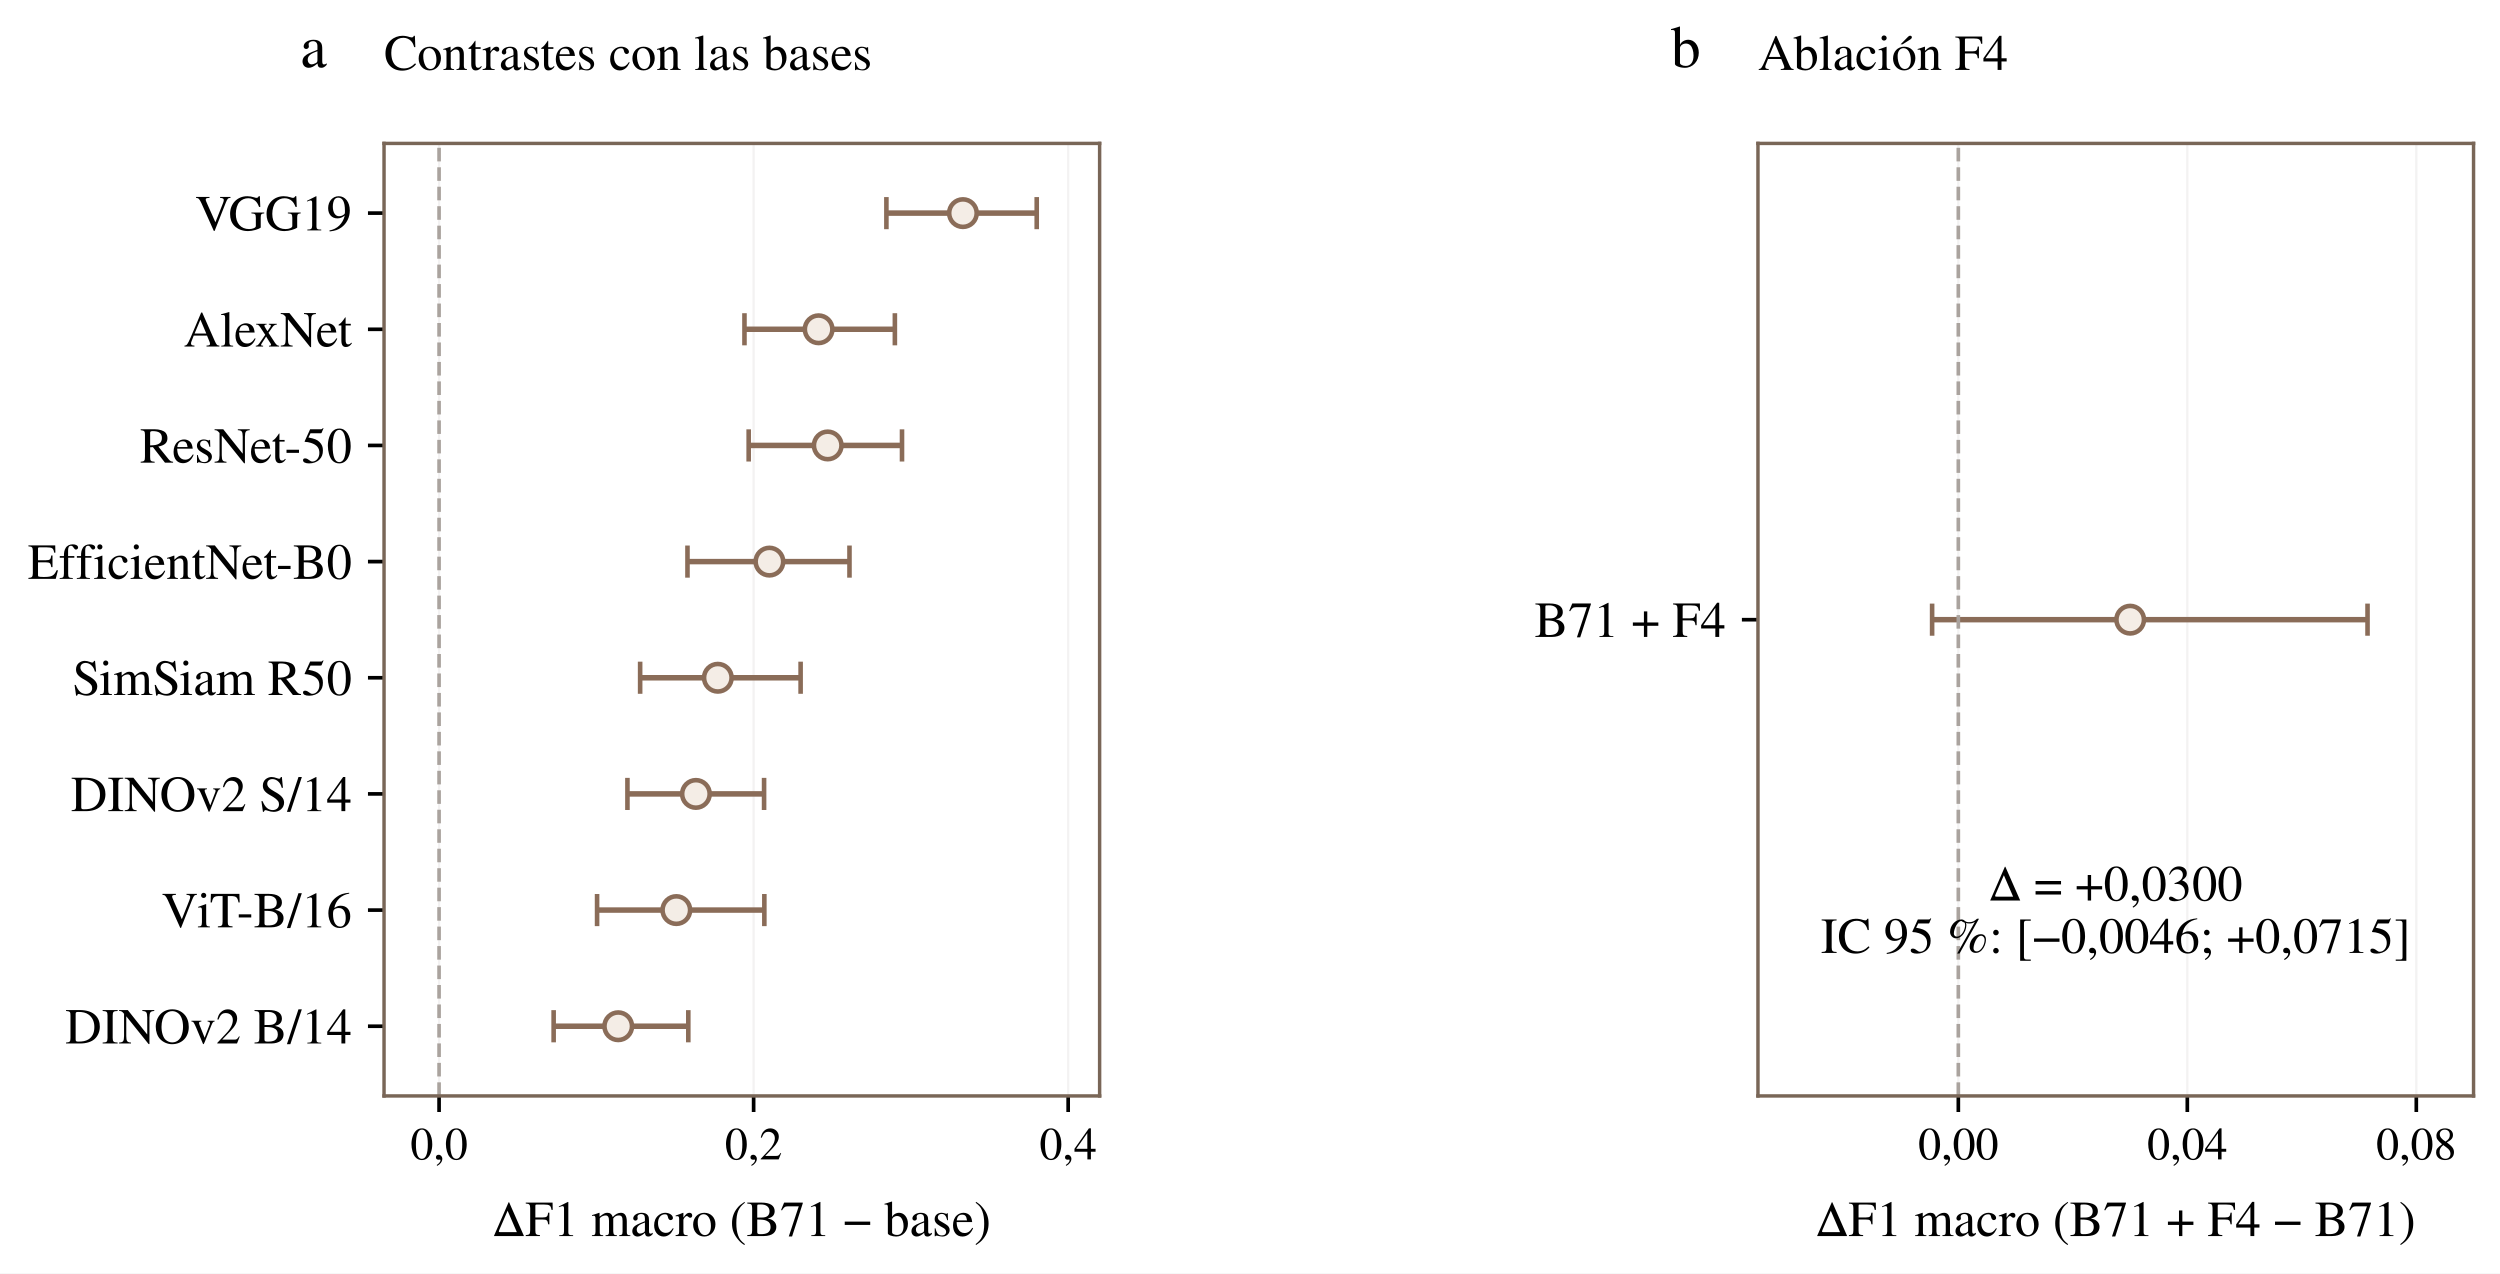
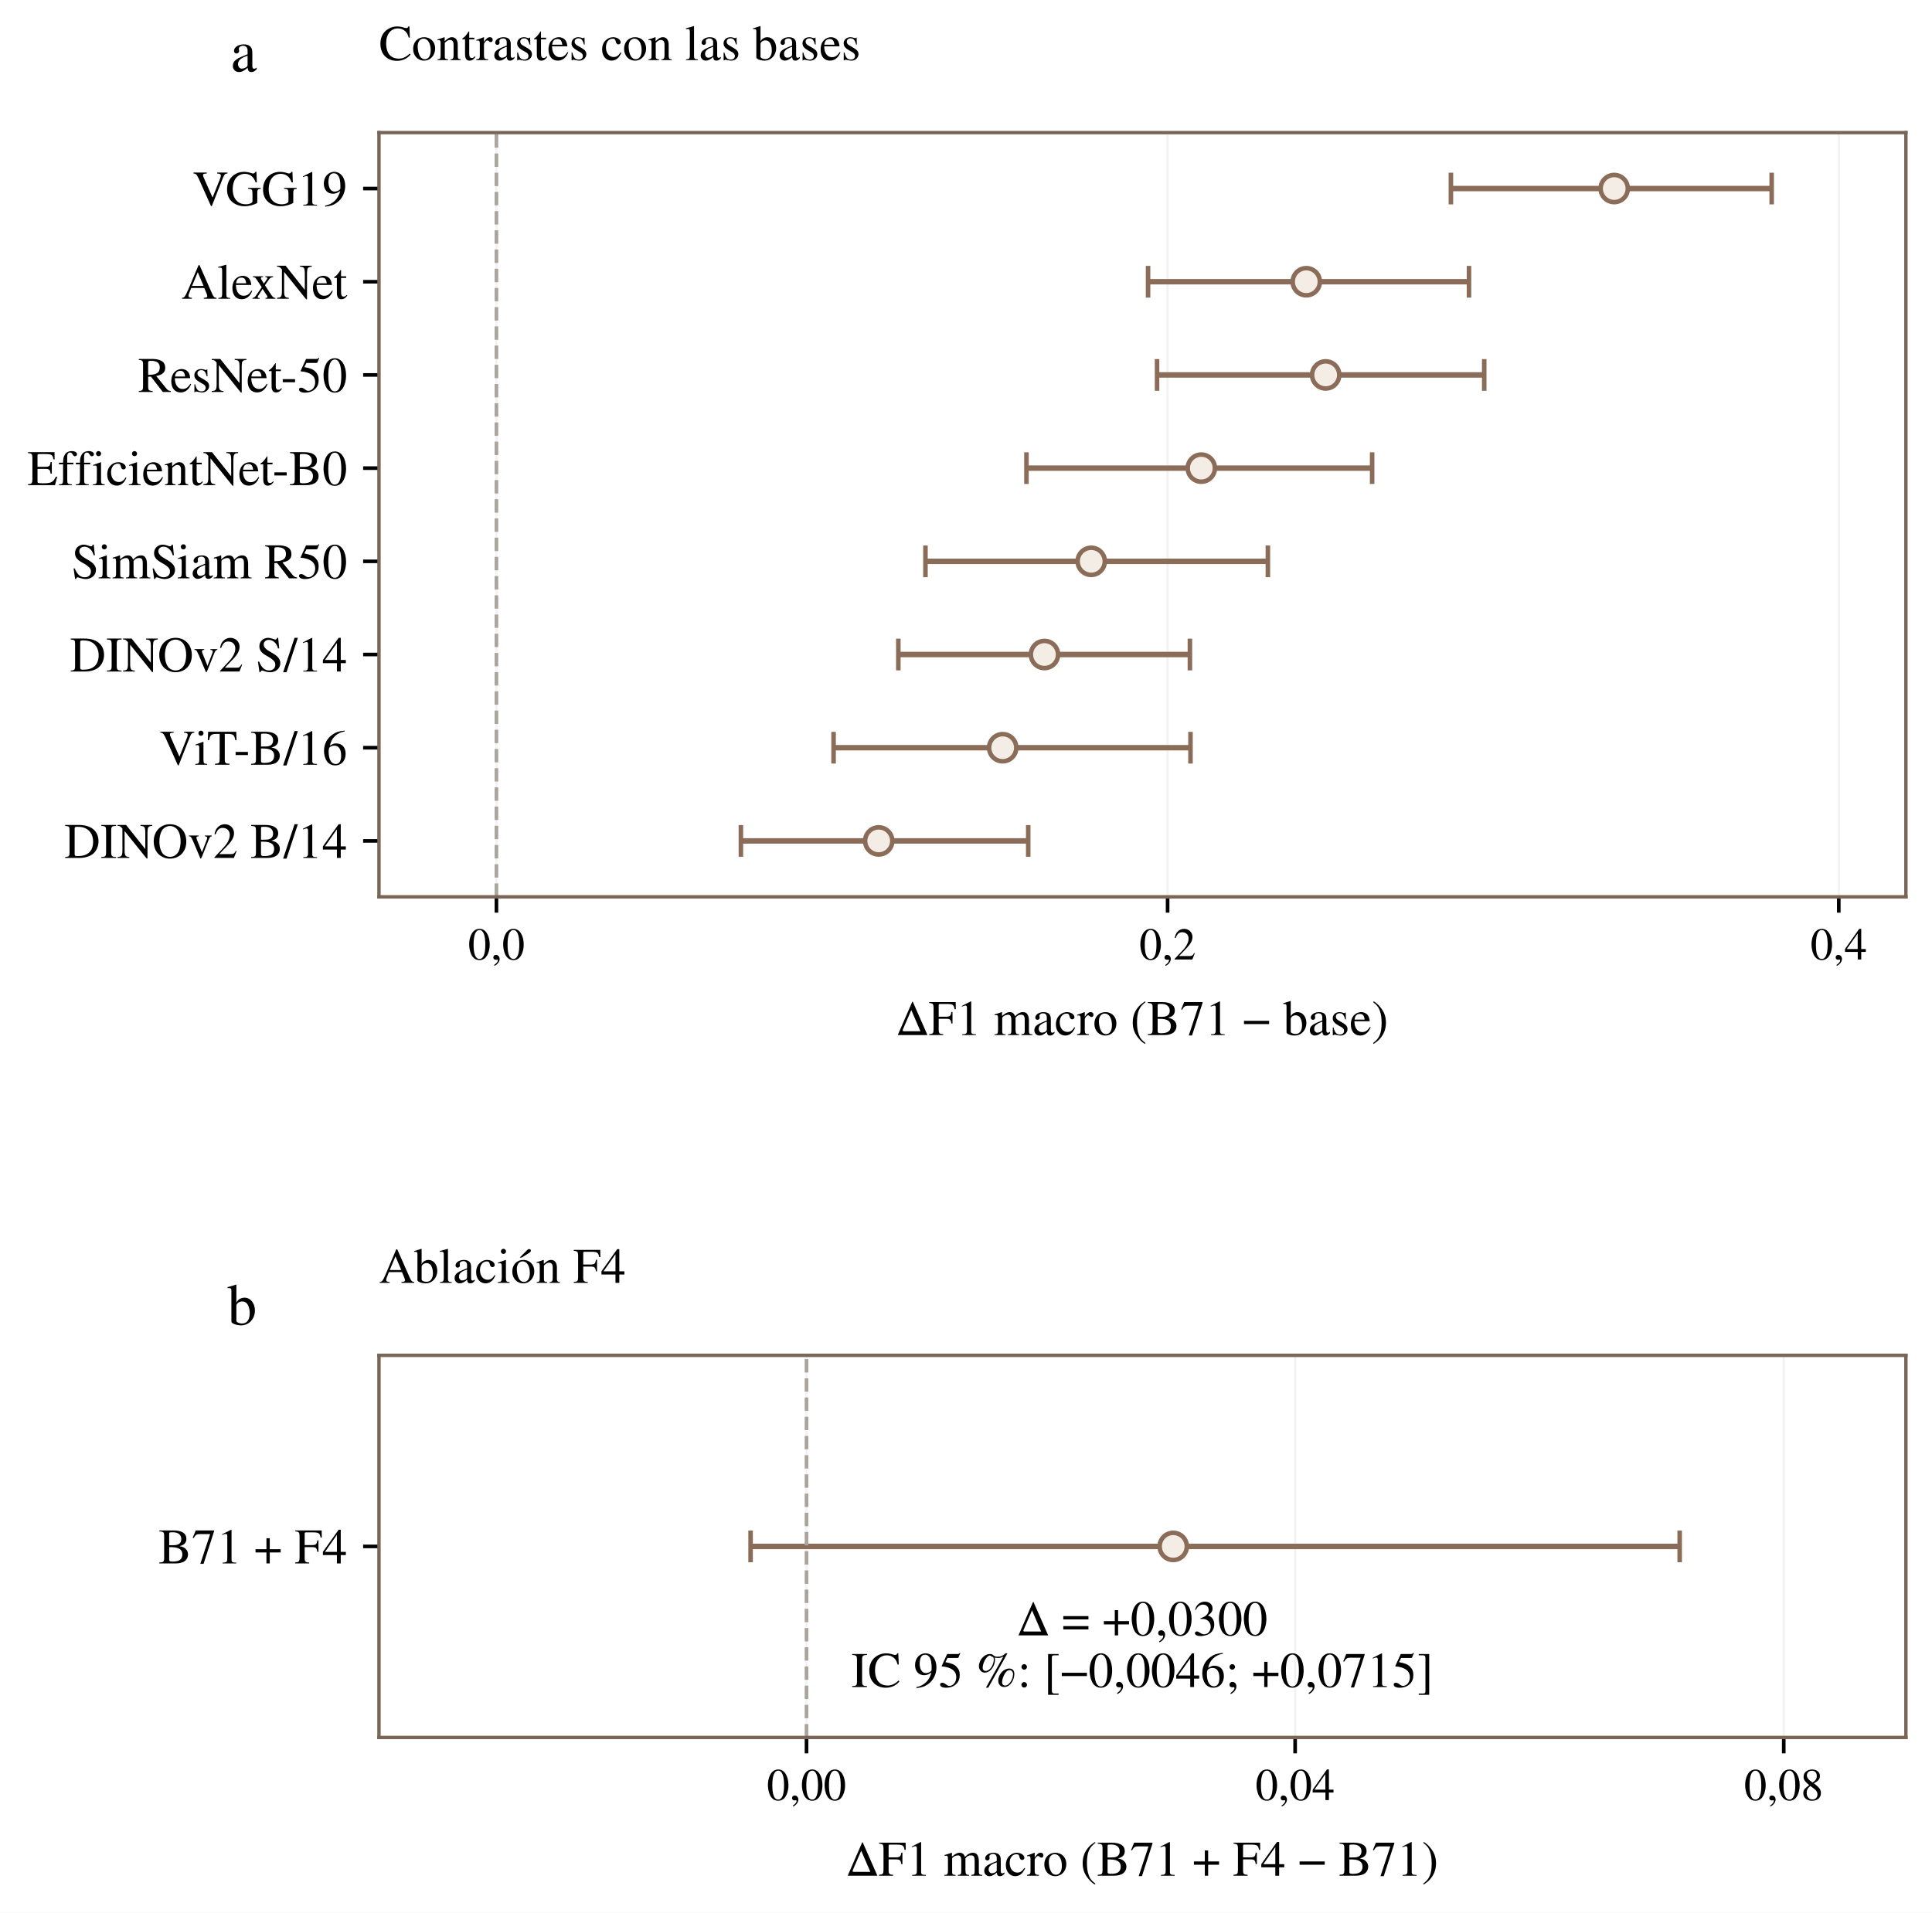
- <svg xmlns="http://www.w3.org/2000/svg" xmlns:xlink="http://www.w3.org/1999/xlink" width="544.433pt" height="277.325pt" viewBox="0 0 544.433 277.325" version="1.1">
+ <svg xmlns="http://www.w3.org/2000/svg" xmlns:xlink="http://www.w3.org/1999/xlink" width="426.353pt" height="422.173pt" viewBox="0 0 426.353 422.173" version="1.1">
  <defs>
    <style type="text/css">*{stroke-linejoin: round; stroke-linecap: butt}</style>
  </defs>
  <g id="figure_1">
    <g id="patch_1">
-       <path d="M 0 277.325  L 544.433 277.325  L 544.433 0  L 0 0  z " style="fill: #ffffff" />
+       <path d="M 0 422.173  L 426.353 422.173  L 426.353 0  L 0 0  z " style="fill: #ffffff" />
    </g>
    <g id="axes_1">
      <g id="patch_2">
-         <path d="M 83.633 238.665  L 239.468 238.665  L 239.468 31.233  L 83.633 31.233  z " style="fill: #ffffff" />
+         <path d="M 83.633 197.958  L 420.593 197.958  L 420.593 29.273  L 83.633 29.273  z " style="fill: #ffffff" />
      </g>
      <g id="matplotlib.axis_1">
        <g id="xtick_1">
          <g id="line2d_1">
-             <path d="M 95.62 238.665  L 95.62 31.233  " clip-path="url(#p6ddae86ec6)" style="fill: none; stroke: #aaa39e; stroke-opacity: 0.14; stroke-width: 0.5; stroke-linecap: square" />
+             <path d="M 109.553 197.958  L 109.553 29.273  " clip-path="url(#pa8dec1ca74)" style="fill: none; stroke: #aaa39e; stroke-opacity: 0.14; stroke-width: 0.5; stroke-linecap: square" />
          </g>
          <g id="line2d_2">
            <defs>
-               <path id="m6a534d8142" d="M 0 0  L 0 3.5  " style="stroke: #000000; stroke-width: 0.8" />
+               <path id="m7abff35913" d="M 0 0  L 0 3.5  " style="stroke: #000000; stroke-width: 0.8" />
            </defs>
            <g>
-               <use xlink:href="#m6a534d8142" x="95.62" y="238.665" style="stroke: #000000; stroke-width: 0.8" />
+               <use xlink:href="#m7abff35913" x="109.553" y="197.958" style="stroke: #000000; stroke-width: 0.8" />
            </g>
          </g>
          <g id="text_1">
-             <text style="font-size: 10px; font-family: 'Nimbus Roman'; text-anchor: middle" x="95.62" y="252.495" transform="rotate(-0 95.62001 252.4948)">0,0</text>
+             <text style="font-size: 10px; font-family: 'Nimbus Roman'; text-anchor: middle" x="109.553" y="211.788" transform="rotate(-0 109.5527 211.7881)">0,0</text>
          </g>
        </g>
        <g id="xtick_2">
          <g id="line2d_3">
-             <path d="M 164.119 238.665  L 164.119 31.233  " clip-path="url(#p6ddae86ec6)" style="fill: none; stroke: #aaa39e; stroke-opacity: 0.14; stroke-width: 0.5; stroke-linecap: square" />
+             <path d="M 257.667 197.958  L 257.667 29.273  " clip-path="url(#pa8dec1ca74)" style="fill: none; stroke: #aaa39e; stroke-opacity: 0.14; stroke-width: 0.5; stroke-linecap: square" />
          </g>
          <g id="line2d_4">
            <g>
-               <use xlink:href="#m6a534d8142" x="164.119" y="238.665" style="stroke: #000000; stroke-width: 0.8" />
+               <use xlink:href="#m7abff35913" x="257.667" y="197.958" style="stroke: #000000; stroke-width: 0.8" />
            </g>
          </g>
          <g id="text_2">
-             <text style="font-size: 10px; font-family: 'Nimbus Roman'; text-anchor: middle" x="164.119" y="252.495" transform="rotate(-0 164.1192 252.4948)">0,2</text>
+             <text style="font-size: 10px; font-family: 'Nimbus Roman'; text-anchor: middle" x="257.667" y="211.788" transform="rotate(-0 257.6669 211.7881)">0,2</text>
          </g>
        </g>
        <g id="xtick_3">
          <g id="line2d_5">
-             <path d="M 232.618 238.665  L 232.618 31.233  " clip-path="url(#p6ddae86ec6)" style="fill: none; stroke: #aaa39e; stroke-opacity: 0.14; stroke-width: 0.5; stroke-linecap: square" />
+             <path d="M 405.781 197.958  L 405.781 29.273  " clip-path="url(#pa8dec1ca74)" style="fill: none; stroke: #aaa39e; stroke-opacity: 0.14; stroke-width: 0.5; stroke-linecap: square" />
          </g>
          <g id="line2d_6">
            <g>
-               <use xlink:href="#m6a534d8142" x="232.618" y="238.665" style="stroke: #000000; stroke-width: 0.8" />
+               <use xlink:href="#m7abff35913" x="405.781" y="197.958" style="stroke: #000000; stroke-width: 0.8" />
            </g>
          </g>
          <g id="text_3">
-             <text style="font-size: 10px; font-family: 'Nimbus Roman'; text-anchor: middle" x="232.618" y="252.495" transform="rotate(-0 232.6184 252.4948)">0,4</text>
+             <text style="font-size: 10px; font-family: 'Nimbus Roman'; text-anchor: middle" x="405.781" y="211.788" transform="rotate(-0 405.7812 211.7881)">0,4</text>
          </g>
        </g>
        <g id="text_4">
-           <text style="font-size: 11px; font-family: 'Nimbus Roman'; text-anchor: middle" x="161.55" y="269.178" transform="rotate(-0 161.5505 269.1778)">ΔF1 macro (B71 − base)</text>
+           <text style="font-size: 11px; font-family: 'Nimbus Roman'; text-anchor: middle" x="252.113" y="228.471" transform="rotate(-0 252.1127 228.471)">ΔF1 macro (B71 − base)</text>
        </g>
      </g>
      <g id="matplotlib.axis_2">
        <g id="ytick_1">
          <g id="line2d_7">
            <defs>
-               <path id="m894a806e6b" d="M 0 0  L -3.5 0  " style="stroke: #000000; stroke-width: 0.8" />
+               <path id="m0ff1f3ee0d" d="M 0 0  L -3.5 0  " style="stroke: #000000; stroke-width: 0.8" />
            </defs>
            <g>
-               <use xlink:href="#m894a806e6b" x="83.633" y="46.411" style="stroke: #000000; stroke-width: 0.8" />
+               <use xlink:href="#m0ff1f3ee0d" x="83.633" y="41.616" style="stroke: #000000; stroke-width: 0.8" />
            </g>
          </g>
          <g id="text_5">
-             <text style="font-size: 11px; font-family: 'Nimbus Roman'; text-anchor: end" x="76.633" y="50.167" transform="rotate(-0 76.63266 50.16743)">VGG19</text>
+             <text style="font-size: 11px; font-family: 'Nimbus Roman'; text-anchor: end" x="76.633" y="45.372" transform="rotate(-0 76.63266 45.37184)">VGG19</text>
          </g>
        </g>
        <g id="ytick_2">
          <g id="line2d_8">
            <g>
-               <use xlink:href="#m894a806e6b" x="83.633" y="71.708" style="stroke: #000000; stroke-width: 0.8" />
+               <use xlink:href="#m0ff1f3ee0d" x="83.633" y="62.187" style="stroke: #000000; stroke-width: 0.8" />
            </g>
          </g>
          <g id="text_6">
-             <text style="font-size: 11px; font-family: 'Nimbus Roman'; text-anchor: end" x="76.633" y="75.464" transform="rotate(-0 76.63266 75.46402)">AlexNet</text>
+             <text style="font-size: 11px; font-family: 'Nimbus Roman'; text-anchor: end" x="76.633" y="65.943" transform="rotate(-0 76.63266 65.94327)">AlexNet</text>
          </g>
        </g>
        <g id="ytick_3">
          <g id="line2d_9">
            <g>
-               <use xlink:href="#m894a806e6b" x="83.633" y="97.004" style="stroke: #000000; stroke-width: 0.8" />
+               <use xlink:href="#m0ff1f3ee0d" x="83.633" y="82.758" style="stroke: #000000; stroke-width: 0.8" />
            </g>
          </g>
          <g id="text_7">
-             <text style="font-size: 11px; font-family: 'Nimbus Roman'; text-anchor: end" x="76.633" y="100.761" transform="rotate(-0 76.63266 100.7606)">ResNet-50</text>
+             <text style="font-size: 11px; font-family: 'Nimbus Roman'; text-anchor: end" x="76.633" y="86.515" transform="rotate(-0 76.63266 86.5147)">ResNet-50</text>
          </g>
        </g>
        <g id="ytick_4">
          <g id="line2d_10">
            <g>
-               <use xlink:href="#m894a806e6b" x="83.633" y="122.301" style="stroke: #000000; stroke-width: 0.8" />
+               <use xlink:href="#m0ff1f3ee0d" x="83.633" y="103.33" style="stroke: #000000; stroke-width: 0.8" />
            </g>
          </g>
          <g id="text_8">
-             <text style="font-size: 11px; font-family: 'Nimbus Roman'; text-anchor: end" x="76.633" y="126.057" transform="rotate(-0 76.63266 126.0572)">EfficientNet-B0</text>
+             <text style="font-size: 11px; font-family: 'Nimbus Roman'; text-anchor: end" x="76.633" y="107.086" transform="rotate(-0 76.63266 107.0861)">EfficientNet-B0</text>
          </g>
        </g>
        <g id="ytick_5">
          <g id="line2d_11">
            <g>
-               <use xlink:href="#m894a806e6b" x="83.633" y="147.597" style="stroke: #000000; stroke-width: 0.8" />
+               <use xlink:href="#m0ff1f3ee0d" x="83.633" y="123.901" style="stroke: #000000; stroke-width: 0.8" />
            </g>
          </g>
          <g id="text_9">
-             <text style="font-size: 11px; font-family: 'Nimbus Roman'; text-anchor: end" x="76.633" y="151.354" transform="rotate(-0 76.63266 151.3538)">SimSiam R50</text>
+             <text style="font-size: 11px; font-family: 'Nimbus Roman'; text-anchor: end" x="76.633" y="127.658" transform="rotate(-0 76.63266 127.6576)">SimSiam R50</text>
          </g>
        </g>
        <g id="ytick_6">
          <g id="line2d_12">
            <g>
-               <use xlink:href="#m894a806e6b" x="83.633" y="172.894" style="stroke: #000000; stroke-width: 0.8" />
+               <use xlink:href="#m0ff1f3ee0d" x="83.633" y="144.473" style="stroke: #000000; stroke-width: 0.8" />
            </g>
          </g>
          <g id="text_10">
-             <text style="font-size: 11px; font-family: 'Nimbus Roman'; text-anchor: end" x="76.633" y="176.65" transform="rotate(-0 76.63266 176.6504)">DINOv2 S/14</text>
+             <text style="font-size: 11px; font-family: 'Nimbus Roman'; text-anchor: end" x="76.633" y="148.229" transform="rotate(-0 76.63266 148.229)">DINOv2 S/14</text>
          </g>
        </g>
        <g id="ytick_7">
          <g id="line2d_13">
            <g>
-               <use xlink:href="#m894a806e6b" x="83.633" y="198.191" style="stroke: #000000; stroke-width: 0.8" />
+               <use xlink:href="#m0ff1f3ee0d" x="83.633" y="165.044" style="stroke: #000000; stroke-width: 0.8" />
            </g>
          </g>
          <g id="text_11">
-             <text style="font-size: 11px; font-family: 'Nimbus Roman'; text-anchor: end" x="76.633" y="201.947" transform="rotate(-0 76.63266 201.9469)">ViT-B/16</text>
+             <text style="font-size: 11px; font-family: 'Nimbus Roman'; text-anchor: end" x="76.633" y="168.8" transform="rotate(-0 76.63266 168.8004)">ViT-B/16</text>
          </g>
        </g>
        <g id="ytick_8">
          <g id="line2d_14">
            <g>
-               <use xlink:href="#m894a806e6b" x="83.633" y="223.487" style="stroke: #000000; stroke-width: 0.8" />
+               <use xlink:href="#m0ff1f3ee0d" x="83.633" y="185.616" style="stroke: #000000; stroke-width: 0.8" />
            </g>
          </g>
          <g id="text_12">
-             <text style="font-size: 11px; font-family: 'Nimbus Roman'; text-anchor: end" x="76.633" y="227.244" transform="rotate(-0 76.63266 227.2435)">DINOv2 B/14</text>
+             <text style="font-size: 11px; font-family: 'Nimbus Roman'; text-anchor: end" x="76.633" y="189.372" transform="rotate(-0 76.63266 189.3718)">DINOv2 B/14</text>
          </g>
        </g>
      </g>
      <g id="LineCollection_1">
-         <path d="M 193.032 46.411  L 225.77 46.411  " clip-path="url(#p6ddae86ec6)" style="fill: none; stroke: #8a6c58; stroke-width: 1.2" />
-         <path d="M 162.125 71.708  L 194.879 71.708  " clip-path="url(#p6ddae86ec6)" style="fill: none; stroke: #8a6c58; stroke-width: 1.2" />
-         <path d="M 163.042 97.004  L 196.433 97.004  " clip-path="url(#p6ddae86ec6)" style="fill: none; stroke: #8a6c58; stroke-width: 1.2" />
-         <path d="M 149.713 122.301  L 184.994 122.301  " clip-path="url(#p6ddae86ec6)" style="fill: none; stroke: #8a6c58; stroke-width: 1.2" />
-         <path d="M 139.405 147.597  L 174.353 147.597  " clip-path="url(#p6ddae86ec6)" style="fill: none; stroke: #8a6c58; stroke-width: 1.2" />
-         <path d="M 136.637 172.894  L 166.395 172.894  " clip-path="url(#p6ddae86ec6)" style="fill: none; stroke: #8a6c58; stroke-width: 1.2" />
-         <path d="M 130.028 198.191  L 166.454 198.191  " clip-path="url(#p6ddae86ec6)" style="fill: none; stroke: #8a6c58; stroke-width: 1.2" />
-         <path d="M 120.569 223.487  L 149.894 223.487  " clip-path="url(#p6ddae86ec6)" style="fill: none; stroke: #8a6c58; stroke-width: 1.2" />
+         <path d="M 320.184 41.616  L 390.972 41.616  " clip-path="url(#pa8dec1ca74)" style="fill: none; stroke: #8a6c58; stroke-width: 1.2" />
+         <path d="M 253.355 62.187  L 324.178 62.187  " clip-path="url(#pa8dec1ca74)" style="fill: none; stroke: #8a6c58; stroke-width: 1.2" />
+         <path d="M 255.338 82.758  L 327.538 82.758  " clip-path="url(#pa8dec1ca74)" style="fill: none; stroke: #8a6c58; stroke-width: 1.2" />
+         <path d="M 226.517 103.33  L 302.803 103.33  " clip-path="url(#pa8dec1ca74)" style="fill: none; stroke: #8a6c58; stroke-width: 1.2" />
+         <path d="M 204.228 123.901  L 279.795 123.901  " clip-path="url(#pa8dec1ca74)" style="fill: none; stroke: #8a6c58; stroke-width: 1.2" />
+         <path d="M 198.244 144.473  L 262.588 144.473  " clip-path="url(#pa8dec1ca74)" style="fill: none; stroke: #8a6c58; stroke-width: 1.2" />
+         <path d="M 183.953 165.044  L 262.716 165.044  " clip-path="url(#pa8dec1ca74)" style="fill: none; stroke: #8a6c58; stroke-width: 1.2" />
+         <path d="M 163.5 185.616  L 226.909 185.616  " clip-path="url(#pa8dec1ca74)" style="fill: none; stroke: #8a6c58; stroke-width: 1.2" />
      </g>
      <g id="line2d_15">
        <defs>
-           <path id="m9a1870d643" d="M 0 3.5  L 0 -3.5  " style="stroke: #8a6c58" />
+           <path id="m8b3fb5da01" d="M 0 3.5  L 0 -3.5  " style="stroke: #8a6c58" />
        </defs>
-         <g clip-path="url(#p6ddae86ec6)">
-           <use xlink:href="#m9a1870d643" x="193.032" y="46.411" style="fill: #8a6c58; stroke: #8a6c58" />
-           <use xlink:href="#m9a1870d643" x="162.125" y="71.708" style="fill: #8a6c58; stroke: #8a6c58" />
-           <use xlink:href="#m9a1870d643" x="163.042" y="97.004" style="fill: #8a6c58; stroke: #8a6c58" />
-           <use xlink:href="#m9a1870d643" x="149.713" y="122.301" style="fill: #8a6c58; stroke: #8a6c58" />
-           <use xlink:href="#m9a1870d643" x="139.405" y="147.597" style="fill: #8a6c58; stroke: #8a6c58" />
-           <use xlink:href="#m9a1870d643" x="136.637" y="172.894" style="fill: #8a6c58; stroke: #8a6c58" />
-           <use xlink:href="#m9a1870d643" x="130.028" y="198.191" style="fill: #8a6c58; stroke: #8a6c58" />
-           <use xlink:href="#m9a1870d643" x="120.569" y="223.487" style="fill: #8a6c58; stroke: #8a6c58" />
+         <g clip-path="url(#pa8dec1ca74)">
+           <use xlink:href="#m8b3fb5da01" x="320.184" y="41.616" style="fill: #8a6c58; stroke: #8a6c58" />
+           <use xlink:href="#m8b3fb5da01" x="253.355" y="62.187" style="fill: #8a6c58; stroke: #8a6c58" />
+           <use xlink:href="#m8b3fb5da01" x="255.338" y="82.758" style="fill: #8a6c58; stroke: #8a6c58" />
+           <use xlink:href="#m8b3fb5da01" x="226.517" y="103.33" style="fill: #8a6c58; stroke: #8a6c58" />
+           <use xlink:href="#m8b3fb5da01" x="204.228" y="123.901" style="fill: #8a6c58; stroke: #8a6c58" />
+           <use xlink:href="#m8b3fb5da01" x="198.244" y="144.473" style="fill: #8a6c58; stroke: #8a6c58" />
+           <use xlink:href="#m8b3fb5da01" x="183.953" y="165.044" style="fill: #8a6c58; stroke: #8a6c58" />
+           <use xlink:href="#m8b3fb5da01" x="163.5" y="185.616" style="fill: #8a6c58; stroke: #8a6c58" />
        </g>
      </g>
      <g id="line2d_16">
-         <g clip-path="url(#p6ddae86ec6)">
-           <use xlink:href="#m9a1870d643" x="225.77" y="46.411" style="fill: #8a6c58; stroke: #8a6c58" />
-           <use xlink:href="#m9a1870d643" x="194.879" y="71.708" style="fill: #8a6c58; stroke: #8a6c58" />
-           <use xlink:href="#m9a1870d643" x="196.433" y="97.004" style="fill: #8a6c58; stroke: #8a6c58" />
-           <use xlink:href="#m9a1870d643" x="184.994" y="122.301" style="fill: #8a6c58; stroke: #8a6c58" />
-           <use xlink:href="#m9a1870d643" x="174.353" y="147.597" style="fill: #8a6c58; stroke: #8a6c58" />
-           <use xlink:href="#m9a1870d643" x="166.395" y="172.894" style="fill: #8a6c58; stroke: #8a6c58" />
-           <use xlink:href="#m9a1870d643" x="166.454" y="198.191" style="fill: #8a6c58; stroke: #8a6c58" />
-           <use xlink:href="#m9a1870d643" x="149.894" y="223.487" style="fill: #8a6c58; stroke: #8a6c58" />
+         <g clip-path="url(#pa8dec1ca74)">
+           <use xlink:href="#m8b3fb5da01" x="390.972" y="41.616" style="fill: #8a6c58; stroke: #8a6c58" />
+           <use xlink:href="#m8b3fb5da01" x="324.178" y="62.187" style="fill: #8a6c58; stroke: #8a6c58" />
+           <use xlink:href="#m8b3fb5da01" x="327.538" y="82.758" style="fill: #8a6c58; stroke: #8a6c58" />
+           <use xlink:href="#m8b3fb5da01" x="302.803" y="103.33" style="fill: #8a6c58; stroke: #8a6c58" />
+           <use xlink:href="#m8b3fb5da01" x="279.795" y="123.901" style="fill: #8a6c58; stroke: #8a6c58" />
+           <use xlink:href="#m8b3fb5da01" x="262.588" y="144.473" style="fill: #8a6c58; stroke: #8a6c58" />
+           <use xlink:href="#m8b3fb5da01" x="262.716" y="165.044" style="fill: #8a6c58; stroke: #8a6c58" />
+           <use xlink:href="#m8b3fb5da01" x="226.909" y="185.616" style="fill: #8a6c58; stroke: #8a6c58" />
        </g>
      </g>
      <g id="line2d_17">
-         <path d="M 95.62 238.665  L 95.62 31.233  " clip-path="url(#p6ddae86ec6)" style="fill: none; stroke-dasharray: 2.96,1.28; stroke-dashoffset: 0; stroke: #aaa39e; stroke-width: 0.8" />
+         <path d="M 109.553 197.958  L 109.553 29.273  " clip-path="url(#pa8dec1ca74)" style="fill: none; stroke-dasharray: 2.96,1.28; stroke-dashoffset: 0; stroke: #aaa39e; stroke-width: 0.8" />
      </g>
      <g id="line2d_18">
        <defs>
-           <path id="m46b3e8786f" d="M 0 3  C 0.796 3 1.559 2.684 2.121 2.121  C 2.684 1.559 3 0.796 3 0  C 3 -0.796 2.684 -1.559 2.121 -2.121  C 1.559 -2.684 0.796 -3 0 -3  C -0.796 -3 -1.559 -2.684 -2.121 -2.121  C -2.684 -1.559 -3 -0.796 -3 0  C -3 0.796 -2.684 1.559 -2.121 2.121  C -1.559 2.684 -0.796 3 0 3  z " style="stroke: #8a6c58" />
+           <path id="mca88afab78" d="M 0 3  C 0.796 3 1.559 2.684 2.121 2.121  C 2.684 1.559 3 0.796 3 0  C 3 -0.796 2.684 -1.559 2.121 -2.121  C 1.559 -2.684 0.796 -3 0 -3  C -0.796 -3 -1.559 -2.684 -2.121 -2.121  C -2.684 -1.559 -3 -0.796 -3 0  C -3 0.796 -2.684 1.559 -2.121 2.121  C -1.559 2.684 -0.796 3 0 3  z " style="stroke: #8a6c58" />
        </defs>
-         <g clip-path="url(#p6ddae86ec6)">
-           <use xlink:href="#m46b3e8786f" x="209.701" y="46.411" style="fill: #f4ede6; stroke: #8a6c58" />
-           <use xlink:href="#m46b3e8786f" x="178.272" y="71.708" style="fill: #f4ede6; stroke: #8a6c58" />
-           <use xlink:href="#m46b3e8786f" x="180.252" y="97.004" style="fill: #f4ede6; stroke: #8a6c58" />
-           <use xlink:href="#m46b3e8786f" x="167.56" y="122.301" style="fill: #f4ede6; stroke: #8a6c58" />
-           <use xlink:href="#m46b3e8786f" x="156.324" y="147.597" style="fill: #f4ede6; stroke: #8a6c58" />
-           <use xlink:href="#m46b3e8786f" x="151.551" y="172.894" style="fill: #f4ede6; stroke: #8a6c58" />
-           <use xlink:href="#m46b3e8786f" x="147.287" y="198.191" style="fill: #f4ede6; stroke: #8a6c58" />
-           <use xlink:href="#m46b3e8786f" x="134.634" y="223.487" style="fill: #f4ede6; stroke: #8a6c58" />
+         <g clip-path="url(#pa8dec1ca74)">
+           <use xlink:href="#mca88afab78" x="356.228" y="41.616" style="fill: #f4ede6; stroke: #8a6c58" />
+           <use xlink:href="#mca88afab78" x="288.269" y="62.187" style="fill: #f4ede6; stroke: #8a6c58" />
+           <use xlink:href="#mca88afab78" x="292.551" y="82.758" style="fill: #f4ede6; stroke: #8a6c58" />
+           <use xlink:href="#mca88afab78" x="265.106" y="103.33" style="fill: #f4ede6; stroke: #8a6c58" />
+           <use xlink:href="#mca88afab78" x="240.811" y="123.901" style="fill: #f4ede6; stroke: #8a6c58" />
+           <use xlink:href="#mca88afab78" x="230.49" y="144.473" style="fill: #f4ede6; stroke: #8a6c58" />
+           <use xlink:href="#mca88afab78" x="221.272" y="165.044" style="fill: #f4ede6; stroke: #8a6c58" />
+           <use xlink:href="#mca88afab78" x="193.913" y="185.616" style="fill: #f4ede6; stroke: #8a6c58" />
        </g>
      </g>
      <g id="patch_3">
-         <path d="M 83.633 238.665  L 83.633 31.233  " style="fill: none; stroke: #796657; stroke-width: 0.75; stroke-linejoin: miter; stroke-linecap: square" />
+         <path d="M 83.633 197.958  L 83.633 29.273  " style="fill: none; stroke: #796657; stroke-width: 0.75; stroke-linejoin: miter; stroke-linecap: square" />
      </g>
      <g id="patch_4">
-         <path d="M 239.468 238.665  L 239.468 31.233  " style="fill: none; stroke: #796657; stroke-width: 0.75; stroke-linejoin: miter; stroke-linecap: square" />
+         <path d="M 420.593 197.958  L 420.593 29.273  " style="fill: none; stroke: #796657; stroke-width: 0.75; stroke-linejoin: miter; stroke-linecap: square" />
      </g>
      <g id="patch_5">
-         <path d="M 83.633 238.665  L 239.468 238.665  " style="fill: none; stroke: #796657; stroke-width: 0.75; stroke-linejoin: miter; stroke-linecap: square" />
+         <path d="M 83.633 197.958  L 420.593 197.958  " style="fill: none; stroke: #796657; stroke-width: 0.75; stroke-linejoin: miter; stroke-linecap: square" />
      </g>
      <g id="patch_6">
-         <path d="M 83.633 31.233  L 239.468 31.233  " style="fill: none; stroke: #796657; stroke-width: 0.75; stroke-linejoin: miter; stroke-linecap: square" />
+         <path d="M 83.633 29.273  L 420.593 29.273  " style="fill: none; stroke: #796657; stroke-width: 0.75; stroke-linejoin: miter; stroke-linecap: square" />
      </g>
      <g id="text_13">
-         <text style="font-size: 13px; font-family: 'Nimbus Roman'; text-anchor: end" x="71.166" y="14.639" transform="rotate(-0 71.16581 14.63859)">a</text>
+         <text style="font-size: 13px; font-family: 'Nimbus Roman'; text-anchor: end" x="56.676" y="15.778" transform="rotate(-0 56.67586 15.7778)">a</text>
      </g>
      <g id="text_14">
-         <text style="font-size: 11px; font-family: 'Nimbus Roman'; text-anchor: start" x="83.633" y="15.233" transform="rotate(-0 83.63266 15.23315)">Contrastes con las bases</text>
+         <text style="font-size: 11px; font-family: 'Nimbus Roman'; text-anchor: start" x="83.633" y="13.273" transform="rotate(-0 83.63266 13.27266)">Contrastes con las bases</text>
      </g>
    </g>
    <g id="axes_2">
      <g id="patch_7">
-         <path d="M 382.837 238.665  L 538.673 238.665  L 538.673 31.233  L 382.837 31.233  z " style="fill: #ffffff" />
+         <path d="M 83.633 383.513  L 420.593 383.513  L 420.593 299.17  L 83.633 299.17  z " style="fill: #ffffff" />
      </g>
      <g id="matplotlib.axis_3">
        <g id="xtick_4">
          <g id="line2d_19">
-             <path d="M 426.471 238.665  L 426.471 31.233  " clip-path="url(#p9d87e73019)" style="fill: none; stroke: #aaa39e; stroke-opacity: 0.14; stroke-width: 0.5; stroke-linecap: square" />
+             <path d="M 177.981 383.513  L 177.981 299.17  " clip-path="url(#p938ec4021e)" style="fill: none; stroke: #aaa39e; stroke-opacity: 0.14; stroke-width: 0.5; stroke-linecap: square" />
          </g>
          <g id="line2d_20">
            <g>
-               <use xlink:href="#m6a534d8142" x="426.471" y="238.665" style="stroke: #000000; stroke-width: 0.8" />
+               <use xlink:href="#m7abff35913" x="177.981" y="383.513" style="stroke: #000000; stroke-width: 0.8" />
            </g>
          </g>
          <g id="text_15">
-             <text style="font-size: 10px; font-family: 'Nimbus Roman'; text-anchor: middle" x="426.471" y="252.495" transform="rotate(-0 426.471 252.4948)">0,00</text>
+             <text style="font-size: 10px; font-family: 'Nimbus Roman'; text-anchor: middle" x="177.981" y="397.342" transform="rotate(-0 177.9815 397.3423)">0,00</text>
          </g>
        </g>
        <g id="xtick_5">
          <g id="line2d_21">
-             <path d="M 476.338 238.665  L 476.338 31.233  " clip-path="url(#p9d87e73019)" style="fill: none; stroke: #aaa39e; stroke-opacity: 0.14; stroke-width: 0.5; stroke-linecap: square" />
+             <path d="M 285.809 383.513  L 285.809 299.17  " clip-path="url(#p938ec4021e)" style="fill: none; stroke: #aaa39e; stroke-opacity: 0.14; stroke-width: 0.5; stroke-linecap: square" />
          </g>
          <g id="line2d_22">
            <g>
-               <use xlink:href="#m6a534d8142" x="476.338" y="238.665" style="stroke: #000000; stroke-width: 0.8" />
+               <use xlink:href="#m7abff35913" x="285.809" y="383.513" style="stroke: #000000; stroke-width: 0.8" />
            </g>
          </g>
          <g id="text_16">
-             <text style="font-size: 10px; font-family: 'Nimbus Roman'; text-anchor: middle" x="476.338" y="252.495" transform="rotate(-0 476.3384 252.4948)">0,04</text>
+             <text style="font-size: 10px; font-family: 'Nimbus Roman'; text-anchor: middle" x="285.809" y="397.342" transform="rotate(-0 285.8087 397.3423)">0,04</text>
          </g>
        </g>
        <g id="xtick_6">
          <g id="line2d_23">
-             <path d="M 526.206 238.665  L 526.206 31.233  " clip-path="url(#p9d87e73019)" style="fill: none; stroke: #aaa39e; stroke-opacity: 0.14; stroke-width: 0.5; stroke-linecap: square" />
+             <path d="M 393.636 383.513  L 393.636 299.17  " clip-path="url(#p938ec4021e)" style="fill: none; stroke: #aaa39e; stroke-opacity: 0.14; stroke-width: 0.5; stroke-linecap: square" />
          </g>
          <g id="line2d_24">
            <g>
-               <use xlink:href="#m6a534d8142" x="526.206" y="238.665" style="stroke: #000000; stroke-width: 0.8" />
+               <use xlink:href="#m7abff35913" x="393.636" y="383.513" style="stroke: #000000; stroke-width: 0.8" />
            </g>
          </g>
          <g id="text_17">
-             <text style="font-size: 10px; font-family: 'Nimbus Roman'; text-anchor: middle" x="526.206" y="252.495" transform="rotate(-0 526.2058 252.4948)">0,08</text>
+             <text style="font-size: 10px; font-family: 'Nimbus Roman'; text-anchor: middle" x="393.636" y="397.342" transform="rotate(-0 393.6359 397.3423)">0,08</text>
          </g>
        </g>
        <g id="text_18">
-           <text style="font-size: 11px; font-family: 'Nimbus Roman'; text-anchor: middle" x="460.755" y="269.178" transform="rotate(-0 460.7548 269.1778)">ΔF1 macro (B71 + F4 − B71)</text>
+           <text style="font-size: 11px; font-family: 'Nimbus Roman'; text-anchor: middle" x="252.113" y="414.025" transform="rotate(-0 252.1127 414.0253)">ΔF1 macro (B71 + F4 − B71)</text>
        </g>
      </g>
      <g id="matplotlib.axis_4">
        <g id="ytick_9">
          <g id="line2d_25">
            <g>
-               <use xlink:href="#m894a806e6b" x="382.837" y="134.949" style="stroke: #000000; stroke-width: 0.8" />
+               <use xlink:href="#m0ff1f3ee0d" x="83.633" y="341.341" style="stroke: #000000; stroke-width: 0.8" />
            </g>
          </g>
          <g id="text_19">
-             <text style="font-size: 11px; font-family: 'Nimbus Roman'; text-anchor: end" x="375.837" y="138.705" transform="rotate(-0 375.837 138.7055)">B71 + F4</text>
+             <text style="font-size: 11px; font-family: 'Nimbus Roman'; text-anchor: end" x="76.633" y="345.098" transform="rotate(-0 76.63266 345.0976)">B71 + F4</text>
          </g>
        </g>
      </g>
      <g id="LineCollection_2">
-         <path d="M 420.763 134.949  L 515.585 134.949  " clip-path="url(#p9d87e73019)" style="fill: none; stroke: #8a6c58; stroke-width: 1.2" />
+         <path d="M 165.64 341.341  L 370.671 341.341  " clip-path="url(#p938ec4021e)" style="fill: none; stroke: #8a6c58; stroke-width: 1.2" />
      </g>
      <g id="line2d_26">
-         <g clip-path="url(#p9d87e73019)">
-           <use xlink:href="#m9a1870d643" x="420.763" y="134.949" style="fill: #8a6c58; stroke: #8a6c58" />
+         <g clip-path="url(#p938ec4021e)">
+           <use xlink:href="#m8b3fb5da01" x="165.64" y="341.341" style="fill: #8a6c58; stroke: #8a6c58" />
        </g>
      </g>
      <g id="line2d_27">
-         <g clip-path="url(#p9d87e73019)">
-           <use xlink:href="#m9a1870d643" x="515.585" y="134.949" style="fill: #8a6c58; stroke: #8a6c58" />
+         <g clip-path="url(#p938ec4021e)">
+           <use xlink:href="#m8b3fb5da01" x="370.671" y="341.341" style="fill: #8a6c58; stroke: #8a6c58" />
        </g>
      </g>
      <g id="line2d_28">
-         <path d="M 426.471 238.665  L 426.471 31.233  " clip-path="url(#p9d87e73019)" style="fill: none; stroke-dasharray: 2.96,1.28; stroke-dashoffset: 0; stroke: #aaa39e; stroke-width: 0.8" />
+         <path d="M 177.981 383.513  L 177.981 299.17  " clip-path="url(#p938ec4021e)" style="fill: none; stroke-dasharray: 2.96,1.28; stroke-dashoffset: 0; stroke: #aaa39e; stroke-width: 0.8" />
      </g>
      <g id="line2d_29">
-         <g clip-path="url(#p9d87e73019)">
-           <use xlink:href="#m46b3e8786f" x="463.898" y="134.949" style="fill: #f4ede6; stroke: #8a6c58" />
+         <g clip-path="url(#p938ec4021e)">
+           <use xlink:href="#mca88afab78" x="258.909" y="341.341" style="fill: #f4ede6; stroke: #8a6c58" />
        </g>
      </g>
      <g id="patch_8">
-         <path d="M 382.837 238.665  L 382.837 31.233  " style="fill: none; stroke: #796657; stroke-width: 0.75; stroke-linejoin: miter; stroke-linecap: square" />
+         <path d="M 83.633 383.513  L 83.633 299.17  " style="fill: none; stroke: #796657; stroke-width: 0.75; stroke-linejoin: miter; stroke-linecap: square" />
      </g>
      <g id="patch_9">
-         <path d="M 538.673 238.665  L 538.673 31.233  " style="fill: none; stroke: #796657; stroke-width: 0.75; stroke-linejoin: miter; stroke-linecap: square" />
+         <path d="M 420.593 383.513  L 420.593 299.17  " style="fill: none; stroke: #796657; stroke-width: 0.75; stroke-linejoin: miter; stroke-linecap: square" />
      </g>
      <g id="patch_10">
-         <path d="M 382.837 238.665  L 538.673 238.665  " style="fill: none; stroke: #796657; stroke-width: 0.75; stroke-linejoin: miter; stroke-linecap: square" />
+         <path d="M 83.633 383.513  L 420.593 383.513  " style="fill: none; stroke: #796657; stroke-width: 0.75; stroke-linejoin: miter; stroke-linecap: square" />
      </g>
      <g id="patch_11">
-         <path d="M 382.837 31.233  L 538.673 31.233  " style="fill: none; stroke: #796657; stroke-width: 0.75; stroke-linejoin: miter; stroke-linecap: square" />
+         <path d="M 83.633 299.17  L 420.593 299.17  " style="fill: none; stroke: #796657; stroke-width: 0.75; stroke-linejoin: miter; stroke-linecap: square" />
      </g>
      <g id="text_20">
-         <text style="font-size: 13px; font-family: 'Nimbus Roman'; text-anchor: end" x="370.37" y="14.639" transform="rotate(-0 370.3702 14.63859)">b</text>
+         <text style="font-size: 13px; font-family: 'Nimbus Roman'; text-anchor: end" x="56.676" y="292.422" transform="rotate(-0 56.67586 292.4224)">b</text>
      </g>
      <g id="text_21">
-         <text style="font-size: 11px; font-family: 'Nimbus Roman'" transform="translate(433.1388 196.1145)">Δ = +0,0300</text>
-         <text style="font-size: 11px; font-family: 'Nimbus Roman'" transform="translate(396.4985 207.517)">IC 95 %: [−0,0046; +0,0715]</text>
+         <text style="font-size: 11px; font-family: 'Nimbus Roman'" transform="translate(224.4966 360.9752)">Δ = +0,0300</text>
+         <text style="font-size: 11px; font-family: 'Nimbus Roman'" transform="translate(187.8563 372.3777)">IC 95 %: [−0,0046; +0,0715]</text>
      </g>
      <g id="text_22">
-         <text style="font-size: 11px; font-family: 'Nimbus Roman'; text-anchor: start" x="382.837" y="15.233" transform="rotate(-0 382.837 15.23315)">Ablación F4</text>
+         <text style="font-size: 11px; font-family: 'Nimbus Roman'; text-anchor: start" x="83.633" y="283.17" transform="rotate(-0 83.63266 283.1698)">Ablación F4</text>
      </g>
    </g>
  </g>
  <defs>
-     <clipPath id="p6ddae86ec6">
-       <rect x="83.633" y="31.233" width="155.836" height="207.432" />
+     <clipPath id="pa8dec1ca74">
+       <rect x="83.633" y="29.273" width="336.96" height="168.686" />
    </clipPath>
-     <clipPath id="p9d87e73019">
-       <rect x="382.837" y="31.233" width="155.836" height="207.432" />
+     <clipPath id="p938ec4021e">
+       <rect x="83.633" y="299.17" width="336.96" height="84.343" />
    </clipPath>
  </defs>
</svg>
